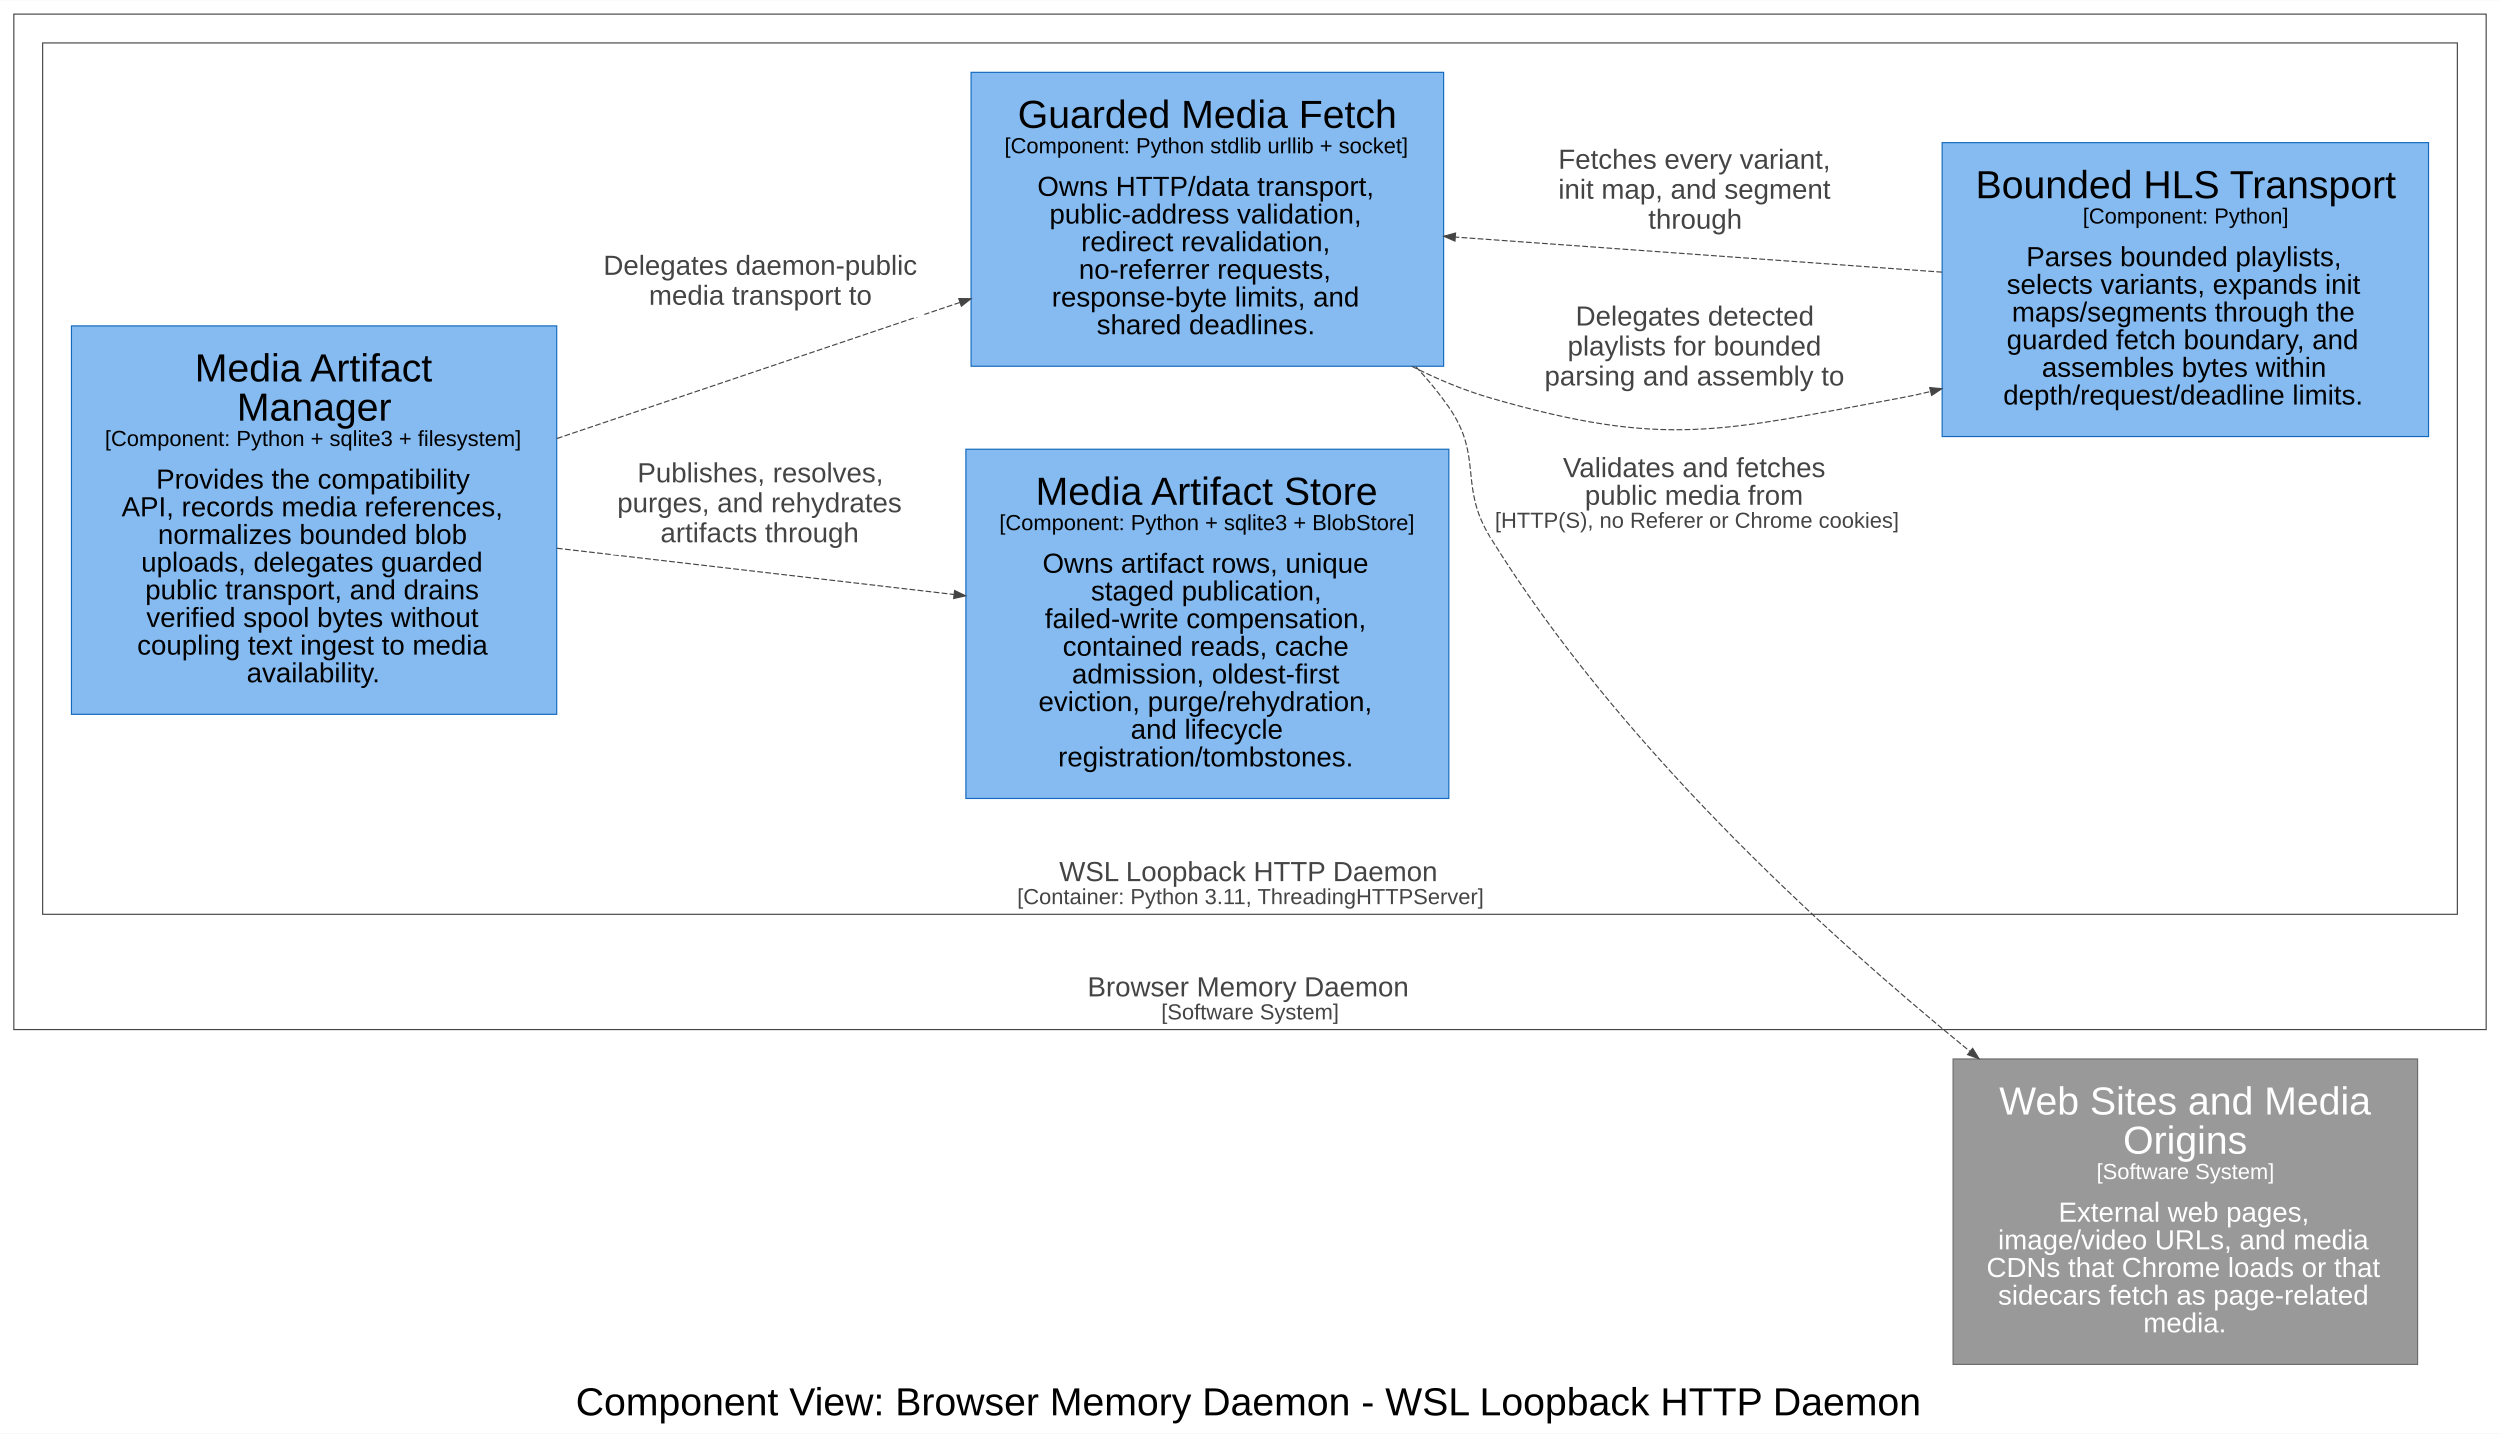
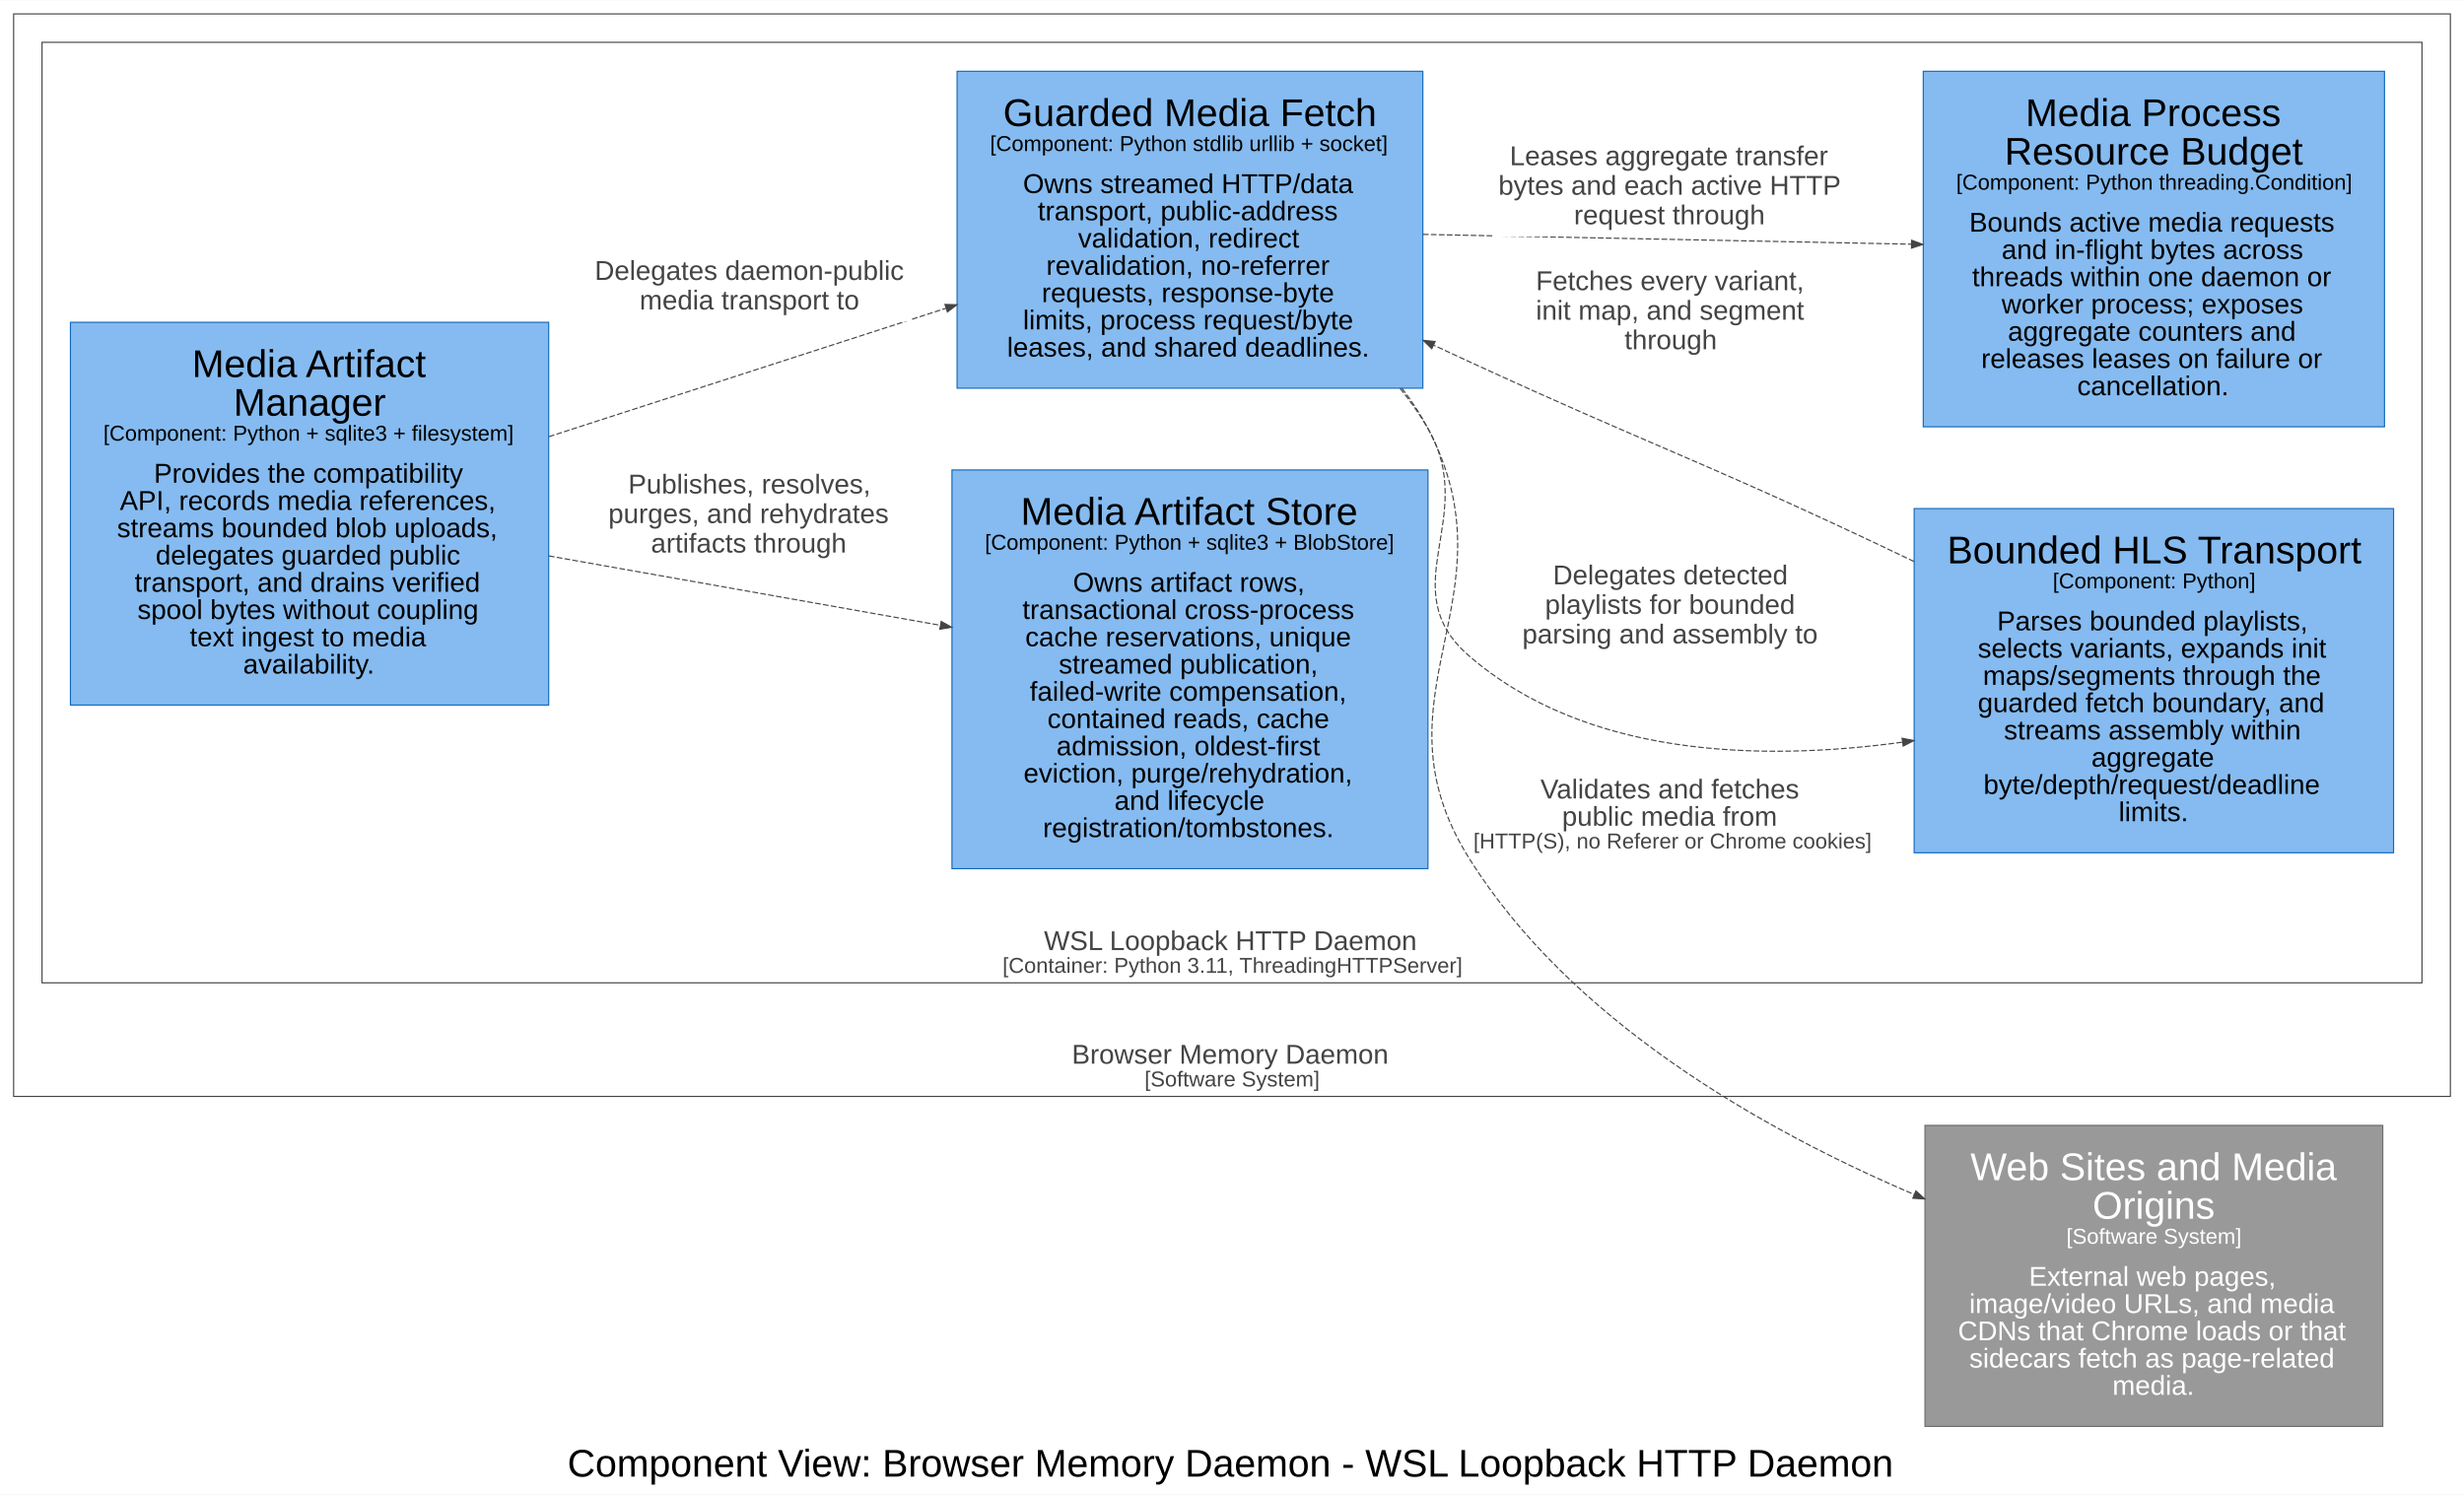
- <svg xmlns="http://www.w3.org/2000/svg" width="2169pt" height="1244pt" viewBox="0.00 0.00 2169.00 1243.50">
-   <g id="graph0" class="graph" transform="scale(1 1) rotate(0) translate(4 1239.5)">
-     <polygon fill="white" stroke="transparent" points="-4,4 -4,-1239.5 2165,-1239.5 2165,4 -4,4" />
+ <svg xmlns="http://www.w3.org/2000/svg" width="2169pt" height="1316pt" viewBox="0.00 0.00 2169.00 1315.50">
+   <g id="graph0" class="graph" transform="scale(1 1) rotate(0) translate(4 1311.5)">
+     <polygon fill="white" stroke="transparent" points="-4,4 -4,-1311.5 2165,-1311.5 2165,4 -4,4" />
    <text text-anchor="start" x="495.5" y="-11.8" font-family="Arial" font-size="34.00">Component View: Browser Memory Daemon - WSL Loopback HTTP Daemon</text>
    <g id="clust1" class="cluster">
-       <polygon fill="none" stroke="#444444" points="8,-346.5 8,-1227.5 2153,-1227.5 2153,-346.5 8,-346.5" />
+       <polygon fill="none" stroke="#444444" points="8,-346.5 8,-1299.5 2153,-1299.5 2153,-346.5 8,-346.5" />
      <text text-anchor="start" x="939.5" y="-375.3" font-family="Arial" font-size="24.00" fill="#444444">Browser Memory Daemon</text>
      <text text-anchor="start" x="1003.5" y="-355.3" font-family="Arial" font-size="19.00" fill="#444444">[Software System]</text>
    </g>
    <g id="clust2" class="cluster">
-       <polygon fill="none" stroke="#444444" points="33,-446.5 33,-1202.5 2128,-1202.5 2128,-446.5 33,-446.5" />
+       <polygon fill="none" stroke="#444444" points="33,-446.5 33,-1274.5 2128,-1274.5 2128,-446.5 33,-446.5" />
      <text text-anchor="start" x="915" y="-475.3" font-family="Arial" font-size="24.00" fill="#444444">WSL Loopback HTTP Daemon</text>
      <text text-anchor="start" x="878.5" y="-455.3" font-family="Arial" font-size="19.00" fill="#444444">[Container: Python 3.11, ThreadingHTTPServer]</text>
    </g>
    <g id="3" class="node">
      <polygon fill="#999999" stroke="#6b6b6b" points="2093.5,-321 1690.5,-321 1690.5,-56 2093.5,-56 2093.5,-321" />
      <text text-anchor="start" x="1730.5" y="-272.8" font-family="Arial" font-size="34.00" fill="#ffffff">Web Sites and Media</text>
      <text text-anchor="start" x="1838" y="-238.8" font-family="Arial" font-size="34.00" fill="#ffffff">Origins</text>
      <text text-anchor="start" x="1815" y="-216.8" font-family="Arial" font-size="19.00" fill="#ffffff">[Software System]</text>
      <text text-anchor="start" x="1782" y="-179.8" font-family="Arial" font-size="24.00" fill="#ffffff">External web pages,</text>
      <text text-anchor="start" x="1729.5" y="-155.8" font-family="Arial" font-size="24.00" fill="#ffffff">image/video URLs, and media</text>
      <text text-anchor="start" x="1719.5" y="-131.8" font-family="Arial" font-size="24.00" fill="#ffffff">CDNs that Chrome loads or that</text>
      <text text-anchor="start" x="1729.5" y="-107.8" font-family="Arial" font-size="24.00" fill="#ffffff">sidecars fetch as page-related</text>
      <text text-anchor="start" x="1855.5" y="-83.8" font-family="Arial" font-size="24.00" fill="#ffffff">media.</text>
    </g>
    <g id="21" class="node">
-       <polygon fill="#85bbf0" stroke="#1168bd" points="479,-957 58,-957 58,-620 479,-620 479,-957" />
-       <text text-anchor="start" x="165" y="-908.8" font-family="Arial" font-size="34.00" fill="#000000">Media Artifact</text>
-       <text text-anchor="start" x="201.5" y="-874.8" font-family="Arial" font-size="34.00" fill="#000000">Manager</text>
-       <text text-anchor="start" x="87" y="-852.8" font-family="Arial" font-size="19.00" fill="#000000">[Component: Python + sqlite3 + filesystem]</text>
-       <text text-anchor="start" x="131.5" y="-815.8" font-family="Arial" font-size="24.00" fill="#000000">Provides the compatibility</text>
-       <text text-anchor="start" x="101.5" y="-791.8" font-family="Arial" font-size="24.00" fill="#000000">API, records media references,</text>
-       <text text-anchor="start" x="133" y="-767.8" font-family="Arial" font-size="24.00" fill="#000000">normalizes bounded blob</text>
-       <text text-anchor="start" x="118.5" y="-743.8" font-family="Arial" font-size="24.00" fill="#000000">uploads, delegates guarded</text>
-       <text text-anchor="start" x="122" y="-719.8" font-family="Arial" font-size="24.00" fill="#000000">public transport, and drains</text>
-       <text text-anchor="start" x="123" y="-695.8" font-family="Arial" font-size="24.00" fill="#000000">verified spool bytes without</text>
-       <text text-anchor="start" x="115" y="-671.8" font-family="Arial" font-size="24.00" fill="#000000">coupling text ingest to media</text>
-       <text text-anchor="start" x="210" y="-647.8" font-family="Arial" font-size="24.00" fill="#000000">availability.</text>
+       <polygon fill="#85bbf0" stroke="#1168bd" points="479,-1028 58,-1028 58,-691 479,-691 479,-1028" />
+       <text text-anchor="start" x="165" y="-979.8" font-family="Arial" font-size="34.00" fill="#000000">Media Artifact</text>
+       <text text-anchor="start" x="201.5" y="-945.8" font-family="Arial" font-size="34.00" fill="#000000">Manager</text>
+       <text text-anchor="start" x="87" y="-923.8" font-family="Arial" font-size="19.00" fill="#000000">[Component: Python + sqlite3 + filesystem]</text>
+       <text text-anchor="start" x="131.5" y="-886.8" font-family="Arial" font-size="24.00" fill="#000000">Provides the compatibility</text>
+       <text text-anchor="start" x="101.5" y="-862.8" font-family="Arial" font-size="24.00" fill="#000000">API, records media references,</text>
+       <text text-anchor="start" x="99" y="-838.8" font-family="Arial" font-size="24.00" fill="#000000">streams bounded blob uploads,</text>
+       <text text-anchor="start" x="133" y="-814.8" font-family="Arial" font-size="24.00" fill="#000000">delegates guarded public</text>
+       <text text-anchor="start" x="114.5" y="-790.8" font-family="Arial" font-size="24.00" fill="#000000">transport, and drains verified</text>
+       <text text-anchor="start" x="117" y="-766.8" font-family="Arial" font-size="24.00" fill="#000000">spool bytes without coupling</text>
+       <text text-anchor="start" x="163" y="-742.8" font-family="Arial" font-size="24.00" fill="#000000">text ingest to media</text>
+       <text text-anchor="start" x="210" y="-718.8" font-family="Arial" font-size="24.00" fill="#000000">availability.</text>
    </g>
    <g id="24" class="node">
-       <polygon fill="#85bbf0" stroke="#1168bd" points="1253,-850 834,-850 834,-547 1253,-547 1253,-850" />
-       <text text-anchor="start" x="894.5" y="-801.8" font-family="Arial" font-size="34.00" fill="#000000">Media Artifact Store</text>
-       <text text-anchor="start" x="863" y="-779.8" font-family="Arial" font-size="19.00" fill="#000000">[Component: Python + sqlite3 + BlobStore]</text>
-       <text text-anchor="start" x="900.5" y="-742.8" font-family="Arial" font-size="24.00" fill="#000000">Owns artifact rows, unique</text>
-       <text text-anchor="start" x="942.5" y="-718.8" font-family="Arial" font-size="24.00" fill="#000000">staged publication,</text>
+       <polygon fill="#85bbf0" stroke="#1168bd" points="1253,-898 834,-898 834,-547 1253,-547 1253,-898" />
+       <text text-anchor="start" x="894.5" y="-849.8" font-family="Arial" font-size="34.00" fill="#000000">Media Artifact Store</text>
+       <text text-anchor="start" x="863" y="-827.8" font-family="Arial" font-size="19.00" fill="#000000">[Component: Python + sqlite3 + BlobStore]</text>
+       <text text-anchor="start" x="940.5" y="-790.8" font-family="Arial" font-size="24.00" fill="#000000">Owns artifact rows,</text>
+       <text text-anchor="start" x="896" y="-766.8" font-family="Arial" font-size="24.00" fill="#000000">transactional cross-process</text>
+       <text text-anchor="start" x="898.5" y="-742.8" font-family="Arial" font-size="24.00" fill="#000000">cache reservations, unique</text>
+       <text text-anchor="start" x="928" y="-718.8" font-family="Arial" font-size="24.00" fill="#000000">streamed publication,</text>
      <text text-anchor="start" x="902.5" y="-694.8" font-family="Arial" font-size="24.00" fill="#000000">failed-write compensation,</text>
      <text text-anchor="start" x="918" y="-670.8" font-family="Arial" font-size="24.00" fill="#000000">contained reads, cache</text>
      <text text-anchor="start" x="926" y="-646.8" font-family="Arial" font-size="24.00" fill="#000000">admission, oldest-first</text>
      <text text-anchor="start" x="897" y="-622.8" font-family="Arial" font-size="24.00" fill="#000000">eviction, purge/rehydration,</text>
      <text text-anchor="start" x="977" y="-598.8" font-family="Arial" font-size="24.00" fill="#000000">and lifecycle</text>
      <text text-anchor="start" x="914" y="-574.8" font-family="Arial" font-size="24.00" fill="#000000">registration/tombstones.</text>
    </g>
-     <g id="98" class="edge">
-       <path fill="none" stroke="#444444" stroke-dasharray="5,2" d="M479.19,-764.09C585.96,-751.65 715.67,-736.55 823.7,-723.98" />
-       <polygon fill="#444444" stroke="#444444" points="824.22,-727.44 833.75,-722.8 823.41,-720.48 824.22,-727.44" />
-       <polygon fill="white" stroke="transparent" points="527.5,-758.5 527.5,-844.5 785.5,-844.5 785.5,-758.5 527.5,-758.5" />
-       <text text-anchor="start" x="549" y="-821.3" font-family="Arial" font-size="24.00" fill="#444444">Publishes, resolves,</text>
-       <text text-anchor="start" x="531.5" y="-795.3" font-family="Arial" font-size="24.00" fill="#444444">purges, and rehydrates</text>
-       <text text-anchor="start" x="569" y="-769.3" font-family="Arial" font-size="24.00" fill="#444444">artifacts through</text>
+     <g id="101" class="edge">
+       <path fill="none" stroke="#444444" stroke-dasharray="5,2" d="M479.19,-822.34C585.96,-803.41 715.67,-780.42 823.7,-761.28" />
+       <polygon fill="#444444" stroke="#444444" points="824.51,-764.69 833.75,-759.5 823.29,-757.8 824.51,-764.69" />
+       <polygon fill="white" stroke="transparent" points="527.5,-814.5 527.5,-900.5 785.5,-900.5 785.5,-814.5 527.5,-814.5" />
+       <text text-anchor="start" x="549" y="-877.3" font-family="Arial" font-size="24.00" fill="#444444">Publishes, resolves,</text>
+       <text text-anchor="start" x="531.5" y="-851.3" font-family="Arial" font-size="24.00" fill="#444444">purges, and rehydrates</text>
+       <text text-anchor="start" x="569" y="-825.3" font-family="Arial" font-size="24.00" fill="#444444">artifacts through</text>
    </g>
    <g id="25" class="node">
-       <polygon fill="#85bbf0" stroke="#1168bd" points="1248.5,-1177 838.5,-1177 838.5,-922 1248.5,-922 1248.5,-1177" />
-       <text text-anchor="start" x="879" y="-1128.8" font-family="Arial" font-size="34.00" fill="#000000">Guarded Media Fetch</text>
-       <text text-anchor="start" x="867.5" y="-1106.8" font-family="Arial" font-size="19.00" fill="#000000">[Component: Python stdlib urllib + socket]</text>
-       <text text-anchor="start" x="896" y="-1069.8" font-family="Arial" font-size="24.00" fill="#000000">Owns HTTP/data transport,</text>
-       <text text-anchor="start" x="906.5" y="-1045.8" font-family="Arial" font-size="24.00" fill="#000000">public-address validation,</text>
-       <text text-anchor="start" x="934" y="-1021.8" font-family="Arial" font-size="24.00" fill="#000000">redirect revalidation,</text>
-       <text text-anchor="start" x="932" y="-997.8" font-family="Arial" font-size="24.00" fill="#000000">no-referrer requests,</text>
-       <text text-anchor="start" x="908.5" y="-973.8" font-family="Arial" font-size="24.00" fill="#000000">response-byte limits, and</text>
-       <text text-anchor="start" x="947.5" y="-949.8" font-family="Arial" font-size="24.00" fill="#000000">shared deadlines.</text>
+       <polygon fill="#85bbf0" stroke="#1168bd" points="1248.5,-1249 838.5,-1249 838.5,-970 1248.5,-970 1248.5,-1249" />
+       <text text-anchor="start" x="879" y="-1200.8" font-family="Arial" font-size="34.00" fill="#000000">Guarded Media Fetch</text>
+       <text text-anchor="start" x="867.5" y="-1178.8" font-family="Arial" font-size="19.00" fill="#000000">[Component: Python stdlib urllib + socket]</text>
+       <text text-anchor="start" x="896.5" y="-1141.8" font-family="Arial" font-size="24.00" fill="#000000">Owns streamed HTTP/data</text>
+       <text text-anchor="start" x="909.5" y="-1117.8" font-family="Arial" font-size="24.00" fill="#000000">transport, public-address</text>
+       <text text-anchor="start" x="945" y="-1093.8" font-family="Arial" font-size="24.00" fill="#000000">validation, redirect</text>
+       <text text-anchor="start" x="917" y="-1069.8" font-family="Arial" font-size="24.00" fill="#000000">revalidation, no-referrer</text>
+       <text text-anchor="start" x="913" y="-1045.8" font-family="Arial" font-size="24.00" fill="#000000">requests, response-byte</text>
+       <text text-anchor="start" x="896.5" y="-1021.8" font-family="Arial" font-size="24.00" fill="#000000">limits, process request/byte</text>
+       <text text-anchor="start" x="882.5" y="-997.8" font-family="Arial" font-size="24.00" fill="#000000">leases, and shared deadlines.</text>
    </g>
-     <g id="99" class="edge">
-       <path fill="none" stroke="#444444" stroke-dasharray="5,2" d="M479.19,-859.3C587.7,-895.94 719.89,-940.57 828.95,-977.39" />
-       <polygon fill="#444444" stroke="#444444" points="827.83,-980.71 838.42,-980.59 830.07,-974.08 827.83,-980.71" />
-       <polygon fill="white" stroke="transparent" points="515,-964.5 515,-1024.5 798,-1024.5 798,-964.5 515,-964.5" />
-       <text text-anchor="start" x="519.5" y="-1001.3" font-family="Arial" font-size="24.00" fill="#444444">Delegates daemon-public</text>
-       <text text-anchor="start" x="559" y="-975.3" font-family="Arial" font-size="24.00" fill="#444444">media transport to</text>
+     <g id="102" class="edge">
+       <path fill="none" stroke="#444444" stroke-dasharray="5,2" d="M479.19,-927.32C587.59,-962.37 719.63,-1005.08 828.62,-1040.33" />
+       <polygon fill="#444444" stroke="#444444" points="827.83,-1043.75 838.42,-1043.5 829.98,-1037.09 827.83,-1043.75" />
+       <polygon fill="white" stroke="transparent" points="515,-1028.5 515,-1088.5 798,-1088.5 798,-1028.5 515,-1028.5" />
+       <text text-anchor="start" x="519.5" y="-1065.3" font-family="Arial" font-size="24.00" fill="#444444">Delegates daemon-public</text>
+       <text text-anchor="start" x="559" y="-1039.3" font-family="Arial" font-size="24.00" fill="#444444">media transport to</text>
    </g>
-     <g id="109" class="edge">
-       <path fill="none" stroke="#444444" stroke-dasharray="5,2" d="M1224.27,-921.74C1234.75,-910.53 1244.47,-898.76 1253,-886.5 1283.1,-843.23 1261.27,-818.32 1289,-773.5 1398.2,-597.01 1572.2,-435.84 1705.12,-327.57" />
-       <polygon fill="#444444" stroke="#444444" points="1707.45,-330.18 1713.01,-321.16 1703.04,-324.74 1707.45,-330.18" />
-       <polygon fill="white" stroke="transparent" points="1289,-773.5 1289,-848.5 1645,-848.5 1645,-773.5 1289,-773.5" />
-       <text text-anchor="start" x="1352" y="-825.8" font-family="Arial" font-size="24.00" fill="#444444">Validates and fetches</text>
-       <text text-anchor="start" x="1371" y="-801.8" font-family="Arial" font-size="24.00" fill="#444444">public media from</text>
-       <text text-anchor="start" x="1293" y="-781.8" font-family="Arial" font-size="19.00" fill="#444444">[HTTP(S), no Referer or Chrome cookies]</text>
+     <g id="113" class="edge">
+       <path fill="none" stroke="#444444" stroke-dasharray="5,2" d="M1230.1,-969.92C1238.76,-958.66 1246.52,-946.84 1253,-934.5 1331.49,-785.1 1199.57,-699.61 1289,-556.5 1378.32,-413.57 1545.52,-317.98 1681.09,-260.13" />
+       <polygon fill="#444444" stroke="#444444" points="1682.53,-263.32 1690.38,-256.2 1679.81,-256.87 1682.53,-263.32" />
+       <polygon fill="white" stroke="transparent" points="1289,-556.5 1289,-631.5 1645,-631.5 1645,-556.5 1289,-556.5" />
+       <text text-anchor="start" x="1352" y="-608.8" font-family="Arial" font-size="24.00" fill="#444444">Validates and fetches</text>
+       <text text-anchor="start" x="1371" y="-584.8" font-family="Arial" font-size="24.00" fill="#444444">public media from</text>
+       <text text-anchor="start" x="1293" y="-564.8" font-family="Arial" font-size="19.00" fill="#444444">[HTTP(S), no Referer or Chrome cookies]</text>
    </g>
    <g id="26" class="node">
-       <polygon fill="#85bbf0" stroke="#1168bd" points="2103,-1116 1681,-1116 1681,-861 2103,-861 2103,-1116" />
-       <text text-anchor="start" x="1710" y="-1067.8" font-family="Arial" font-size="34.00" fill="#000000">Bounded HLS Transport</text>
-       <text text-anchor="start" x="1803" y="-1045.8" font-family="Arial" font-size="19.00" fill="#000000">[Component: Python]</text>
-       <text text-anchor="start" x="1754" y="-1008.8" font-family="Arial" font-size="24.00" fill="#000000">Parses bounded playlists,</text>
-       <text text-anchor="start" x="1737" y="-984.8" font-family="Arial" font-size="24.00" fill="#000000">selects variants, expands init</text>
-       <text text-anchor="start" x="1741.5" y="-960.8" font-family="Arial" font-size="24.00" fill="#000000">maps/segments through the</text>
-       <text text-anchor="start" x="1737" y="-936.8" font-family="Arial" font-size="24.00" fill="#000000">guarded fetch boundary, and</text>
-       <text text-anchor="start" x="1767.5" y="-912.8" font-family="Arial" font-size="24.00" fill="#000000">assembles bytes within</text>
-       <text text-anchor="start" x="1734" y="-888.8" font-family="Arial" font-size="24.00" fill="#000000">depth/request/deadline limits.</text>
-     </g>
-     <g id="108" class="edge">
-       <path fill="none" stroke="#444444" stroke-dasharray="5,2" d="M1220.9,-921.95C1243,-910.78 1265.95,-901.19 1289,-894.5 1440.95,-850.39 1489.41,-865.79 1645,-894.5 1653.58,-896.08 1662.24,-897.95 1670.93,-900.05" />
-       <polygon fill="#444444" stroke="#444444" points="1670.2,-903.48 1680.75,-902.53 1671.9,-896.69 1670.2,-903.48" />
-       <polygon fill="white" stroke="transparent" points="1331.5,-894.5 1331.5,-980.5 1602.5,-980.5 1602.5,-894.5 1331.5,-894.5" />
-       <text text-anchor="start" x="1363" y="-957.3" font-family="Arial" font-size="24.00" fill="#444444">Delegates detected</text>
-       <text text-anchor="start" x="1356" y="-931.3" font-family="Arial" font-size="24.00" fill="#444444">playlists for bounded</text>
-       <text text-anchor="start" x="1336" y="-905.3" font-family="Arial" font-size="24.00" fill="#444444">parsing and assembly to</text>
+       <polygon fill="#85bbf0" stroke="#1168bd" points="2103,-864 1681,-864 1681,-561 2103,-561 2103,-864" />
+       <text text-anchor="start" x="1710" y="-815.8" font-family="Arial" font-size="34.00" fill="#000000">Bounded HLS Transport</text>
+       <text text-anchor="start" x="1803" y="-793.8" font-family="Arial" font-size="19.00" fill="#000000">[Component: Python]</text>
+       <text text-anchor="start" x="1754" y="-756.8" font-family="Arial" font-size="24.00" fill="#000000">Parses bounded playlists,</text>
+       <text text-anchor="start" x="1737" y="-732.8" font-family="Arial" font-size="24.00" fill="#000000">selects variants, expands init</text>
+       <text text-anchor="start" x="1741.5" y="-708.8" font-family="Arial" font-size="24.00" fill="#000000">maps/segments through the</text>
+       <text text-anchor="start" x="1737" y="-684.8" font-family="Arial" font-size="24.00" fill="#000000">guarded fetch boundary, and</text>
+       <text text-anchor="start" x="1760" y="-660.8" font-family="Arial" font-size="24.00" fill="#000000">streams assembly within</text>
+       <text text-anchor="start" x="1837" y="-636.8" font-family="Arial" font-size="24.00" fill="#000000">aggregate</text>
+       <text text-anchor="start" x="1742" y="-612.8" font-family="Arial" font-size="24.00" fill="#000000">byte/depth/request/deadline</text>
+       <text text-anchor="start" x="1861" y="-588.8" font-family="Arial" font-size="24.00" fill="#000000">limits.</text>
    </g>
    <g id="111" class="edge">
-       <path fill="none" stroke="#444444" stroke-dasharray="5,2" d="M1680.96,-1003.64C1552.3,-1012.91 1388.06,-1024.74 1258.65,-1034.07" />
-       <polygon fill="#444444" stroke="#444444" points="1258.33,-1030.58 1248.6,-1034.79 1258.83,-1037.56 1258.33,-1030.58" />
-       <polygon fill="white" stroke="transparent" points="1343.5,-1030.5 1343.5,-1116.5 1590.5,-1116.5 1590.5,-1030.5 1343.5,-1030.5" />
-       <text text-anchor="start" x="1348" y="-1093.3" font-family="Arial" font-size="24.00" fill="#444444">Fetches every variant,</text>
-       <text text-anchor="start" x="1348" y="-1067.3" font-family="Arial" font-size="24.00" fill="#444444">init map, and segment</text>
-       <text text-anchor="start" x="1426" y="-1041.3" font-family="Arial" font-size="24.00" fill="#444444">through</text>
+       <path fill="none" stroke="#444444" stroke-dasharray="5,2" d="M1228.46,-969.83C1237.58,-958.56 1245.89,-946.77 1253,-934.5 1298.29,-856.36 1220.78,-793.69 1289,-734.5 1391.39,-645.67 1544.42,-641.15 1670.56,-658.34" />
+       <polygon fill="#444444" stroke="#444444" points="1670.36,-661.84 1680.75,-659.78 1671.34,-654.91 1670.36,-661.84" />
+       <polygon fill="white" stroke="transparent" points="1331.5,-734.5 1331.5,-820.5 1602.5,-820.5 1602.5,-734.5 1331.5,-734.5" />
+       <text text-anchor="start" x="1363" y="-797.3" font-family="Arial" font-size="24.00" fill="#444444">Delegates detected</text>
+       <text text-anchor="start" x="1356" y="-771.3" font-family="Arial" font-size="24.00" fill="#444444">playlists for bounded</text>
+       <text text-anchor="start" x="1336" y="-745.3" font-family="Arial" font-size="24.00" fill="#444444">parsing and assembly to</text>
+     </g>
+     <g id="28" class="node">
+       <polygon fill="#85bbf0" stroke="#1168bd" points="2095,-1249 1689,-1249 1689,-936 2095,-936 2095,-1249" />
+       <text text-anchor="start" x="1779" y="-1200.8" font-family="Arial" font-size="34.00" fill="#000000">Media Process</text>
+       <text text-anchor="start" x="1760.5" y="-1166.8" font-family="Arial" font-size="34.00" fill="#000000">Resource Budget</text>
+       <text text-anchor="start" x="1718" y="-1144.8" font-family="Arial" font-size="19.00" fill="#000000">[Component: Python threading.Condition]</text>
+       <text text-anchor="start" x="1729.5" y="-1107.8" font-family="Arial" font-size="24.00" fill="#000000">Bounds active media requests</text>
+       <text text-anchor="start" x="1758" y="-1083.8" font-family="Arial" font-size="24.00" fill="#000000">and in-flight bytes across</text>
+       <text text-anchor="start" x="1732" y="-1059.8" font-family="Arial" font-size="24.00" fill="#000000">threads within one daemon or</text>
+       <text text-anchor="start" x="1758" y="-1035.8" font-family="Arial" font-size="24.00" fill="#000000">worker process; exposes</text>
+       <text text-anchor="start" x="1763.5" y="-1011.8" font-family="Arial" font-size="24.00" fill="#000000">aggregate counters and</text>
+       <text text-anchor="start" x="1740" y="-987.8" font-family="Arial" font-size="24.00" fill="#000000">releases leases on failure or</text>
+       <text text-anchor="start" x="1824.5" y="-963.8" font-family="Arial" font-size="24.00" fill="#000000">cancellation.</text>
+     </g>
+     <g id="112" class="edge">
+       <path fill="none" stroke="#444444" stroke-dasharray="5,2" d="M1248.6,-1105.4C1378.66,-1102.79 1546.83,-1099.41 1678.48,-1096.77" />
+       <polygon fill="#444444" stroke="#444444" points="1678.77,-1100.26 1688.69,-1096.56 1678.62,-1093.26 1678.77,-1100.26" />
+       <polygon fill="white" stroke="transparent" points="1311,-1103.5 1311,-1189.5 1623,-1189.5 1623,-1103.5 1311,-1103.5" />
+       <text text-anchor="start" x="1325" y="-1166.3" font-family="Arial" font-size="24.00" fill="#444444">Leases aggregate transfer</text>
+       <text text-anchor="start" x="1315" y="-1140.3" font-family="Arial" font-size="24.00" fill="#444444">bytes and each active HTTP</text>
+       <text text-anchor="start" x="1381.5" y="-1114.3" font-family="Arial" font-size="24.00" fill="#444444">request through</text>
+     </g>
+     <g id="115" class="edge">
+       <path fill="none" stroke="#444444" stroke-dasharray="5,2" d="M1680.92,-817.39C1668.79,-823.22 1656.75,-828.96 1645,-834.5 1488.24,-908.34 1446.4,-921.02 1289,-993.5 1278.85,-998.17 1268.48,-1002.98 1258.01,-1007.85" />
+       <polygon fill="#444444" stroke="#444444" points="1256.37,-1004.76 1248.79,-1012.15 1259.33,-1011.1 1256.37,-1004.76" />
+       <polygon fill="white" stroke="transparent" points="1343.5,-993.5 1343.5,-1079.5 1590.5,-1079.5 1590.5,-993.5 1343.5,-993.5" />
+       <text text-anchor="start" x="1348" y="-1056.3" font-family="Arial" font-size="24.00" fill="#444444">Fetches every variant,</text>
+       <text text-anchor="start" x="1348" y="-1030.3" font-family="Arial" font-size="24.00" fill="#444444">init map, and segment</text>
+       <text text-anchor="start" x="1426" y="-1004.3" font-family="Arial" font-size="24.00" fill="#444444">through</text>
    </g>
  </g>
</svg>
